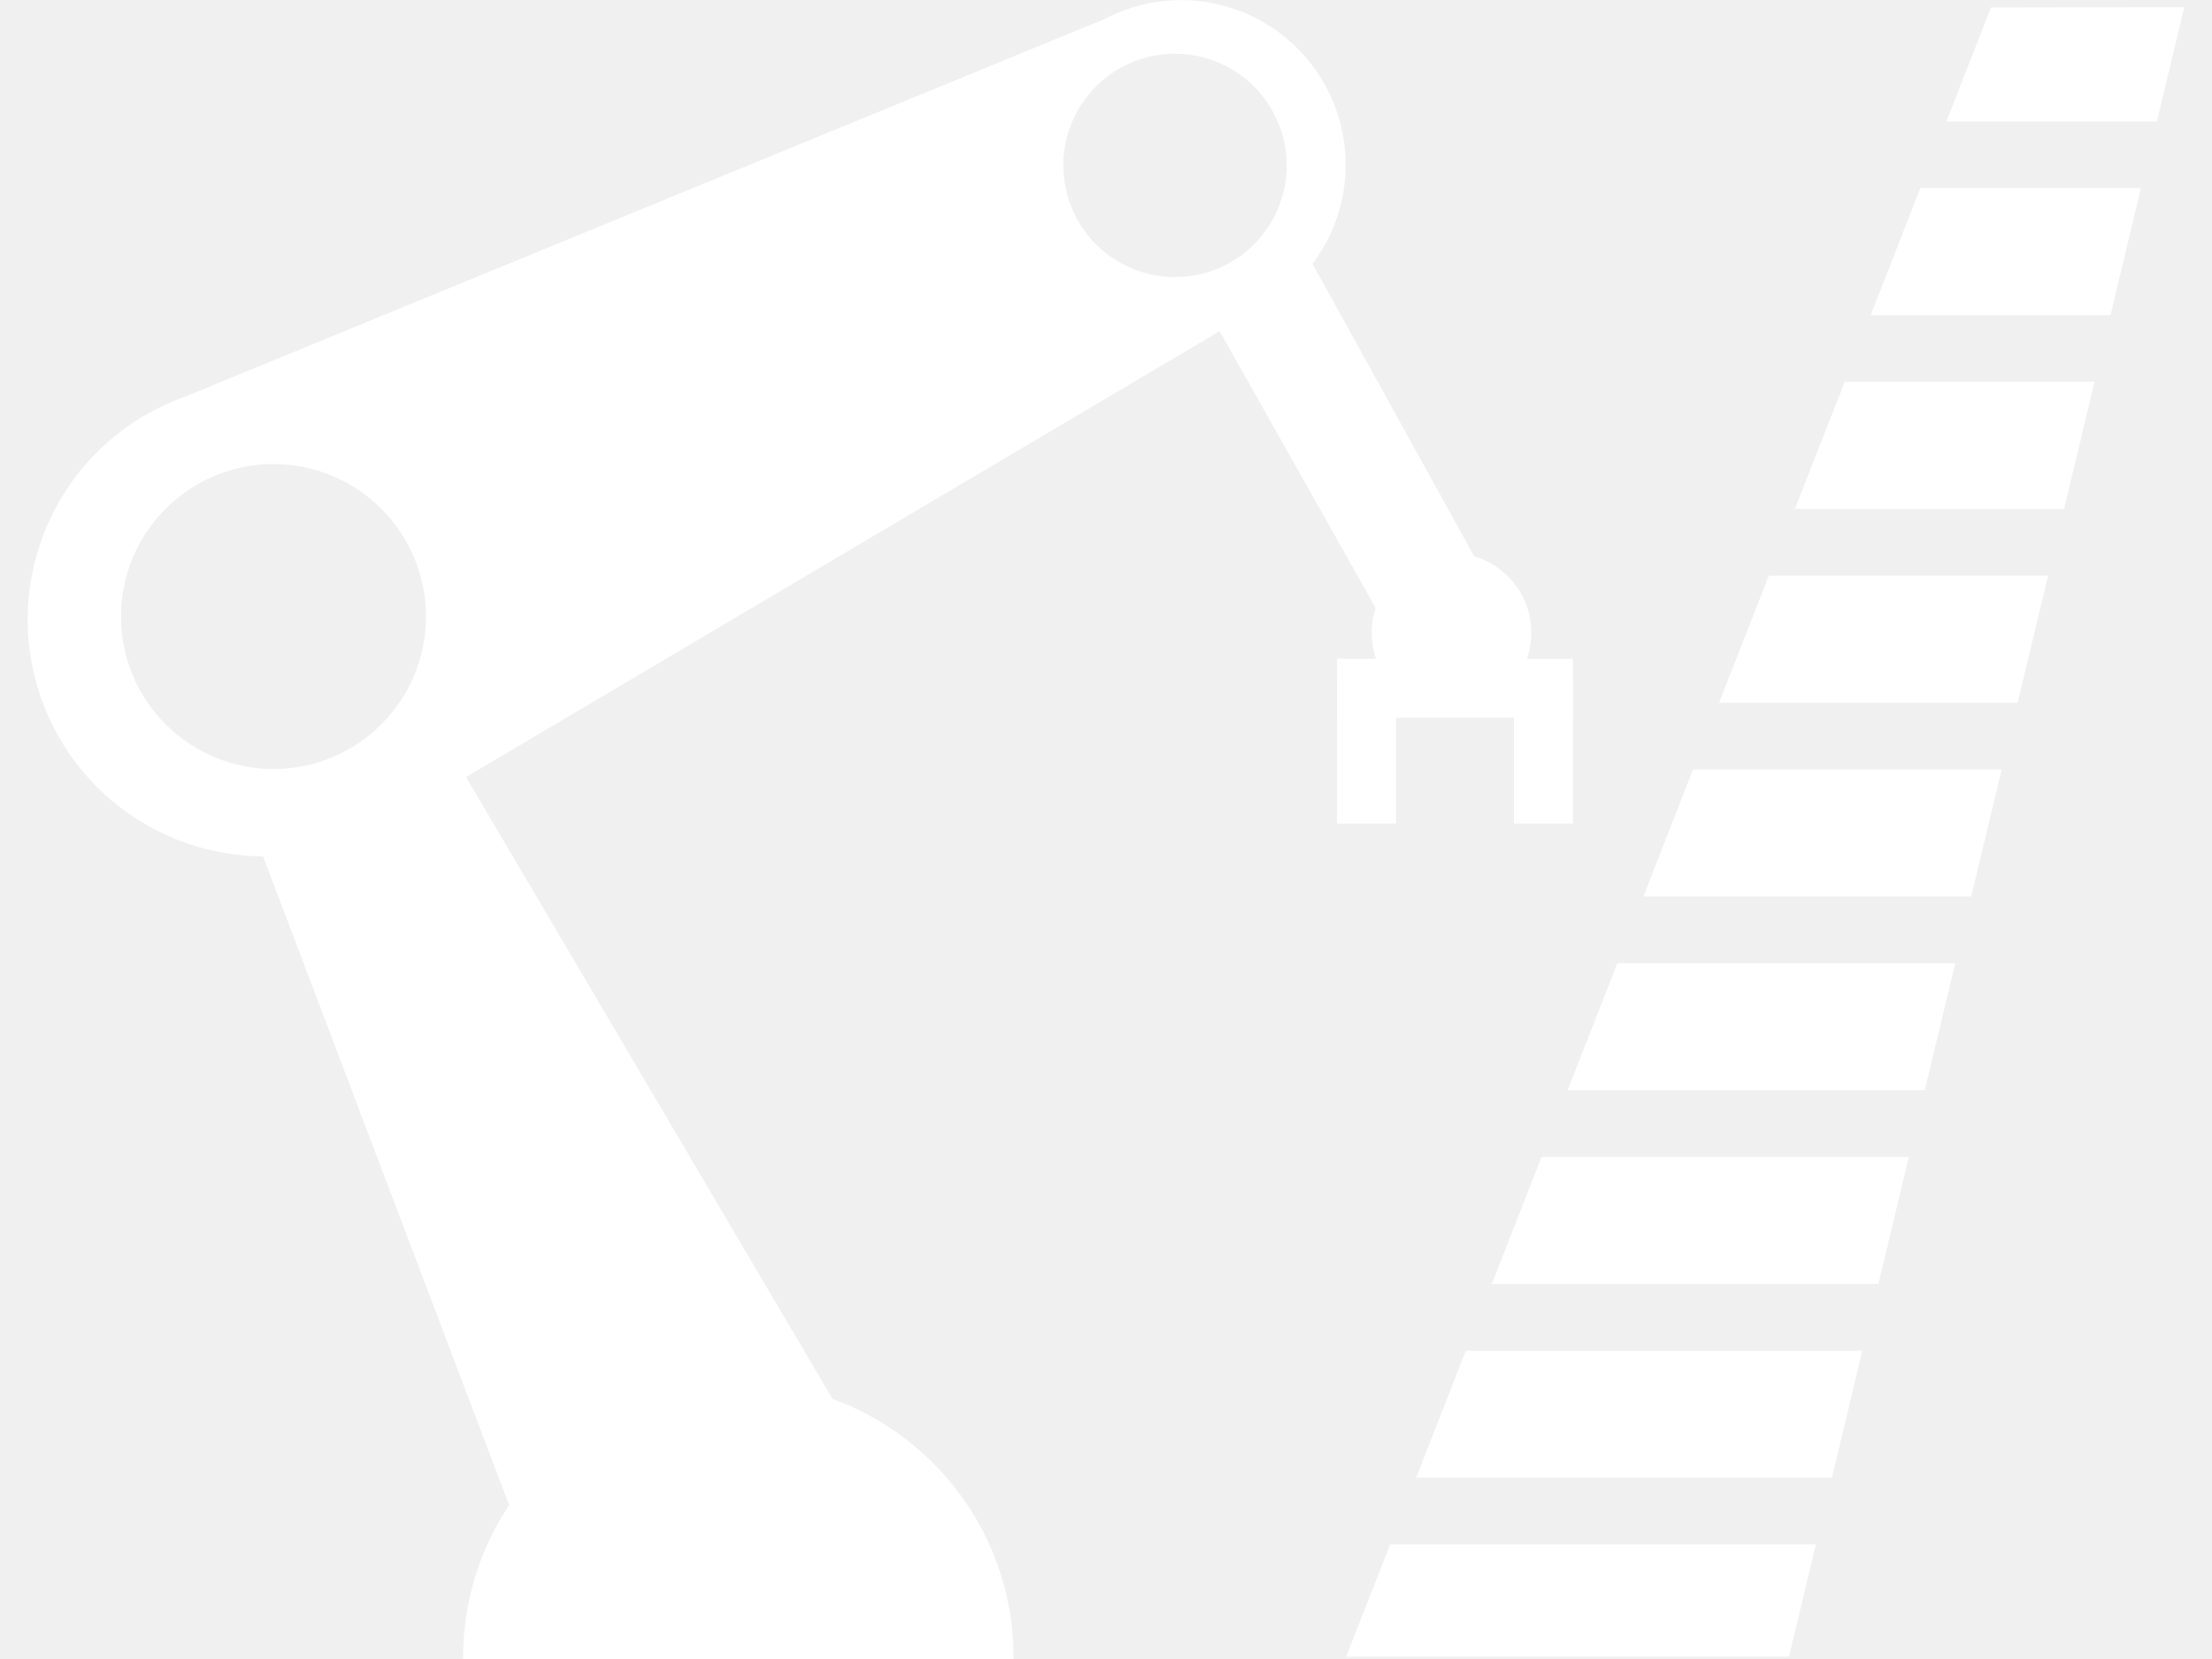
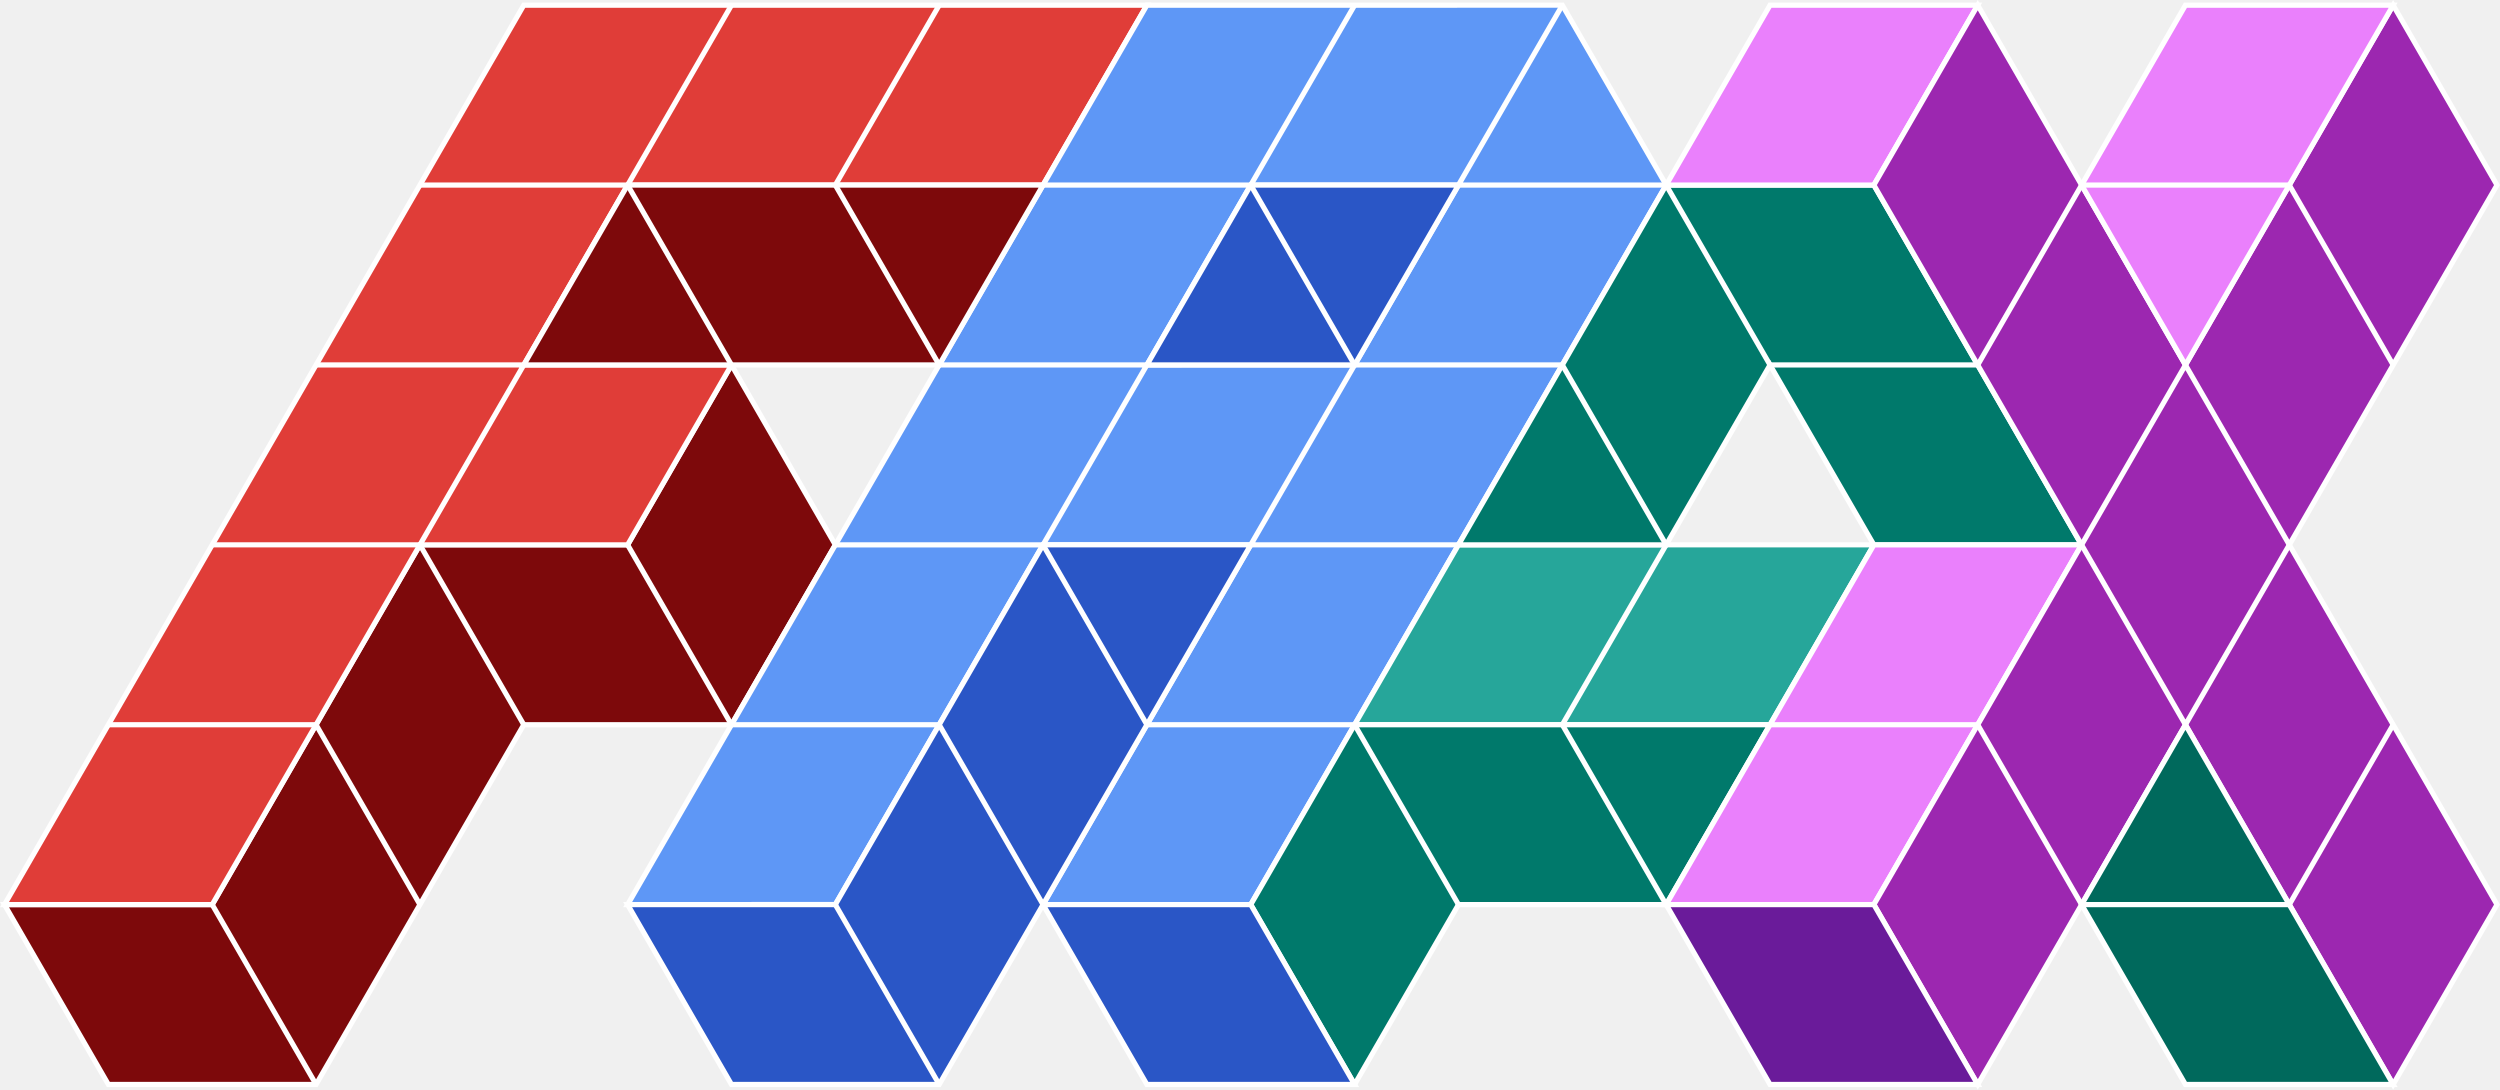
- <svg xmlns="http://www.w3.org/2000/svg" fill="#000000" width="32" height="24" viewBox="0 0 1.28 0.96" version="1.1" id="svg6">
-   <defs id="defs10">
-     <clipPath clipPathUnits="userSpaceOnUse" id="clipPath5532">
-       <rect style="fill:none;stroke:#000000;stroke-width:0.04;stroke-opacity:1" id="rect5534" width="11.03" height="9.285" x="11.212" y="-17.053" ry="0" />
-     </clipPath>
-     <clipPath clipPathUnits="userSpaceOnUse" id="clipPath8998">
-       <rect style="fill:none;stroke:#000000;stroke-width:0.011;stroke-opacity:1" id="rect9000" width="17.137" height="2.55" x="32.542" y="-4.533" />
-     </clipPath>
-     <clipPath clipPathUnits="userSpaceOnUse" id="clipPath8998-5">
-       <rect style="fill:none;stroke:#000000;stroke-width:0.011;stroke-opacity:1" id="rect9000-3" width="17.137" height="2.55" x="32.542" y="-4.533" />
-     </clipPath>
-     <clipPath clipPathUnits="userSpaceOnUse" id="clipPath8998-5-6">
-       <rect style="fill:none;stroke:#000000;stroke-width:0.011;stroke-opacity:1" id="rect9000-3-2" width="17.137" height="2.55" x="32.542" y="-4.533" />
-     </clipPath>
-     <clipPath clipPathUnits="userSpaceOnUse" id="clipPath8998-5-1">
-       <rect style="fill:none;stroke:#000000;stroke-width:0.011;stroke-opacity:1" id="rect9000-3-27" width="17.137" height="2.55" x="32.542" y="-4.533" />
-     </clipPath>
-     <clipPath clipPathUnits="userSpaceOnUse" id="clipPath8998-5-9">
-       <rect style="fill:none;stroke:#000000;stroke-width:0.011;stroke-opacity:1" id="rect9000-3-3" width="17.137" height="2.55" x="32.542" y="-4.533" />
-     </clipPath>
-     <clipPath clipPathUnits="userSpaceOnUse" id="clipPath8998-5-0">
-       <rect style="fill:none;stroke:#000000;stroke-width:0.011;stroke-opacity:1" id="rect9000-3-6" width="17.137" height="2.55" x="32.542" y="-4.533" />
-     </clipPath>
-     <clipPath clipPathUnits="userSpaceOnUse" id="clipPath8998-5-61">
-       <rect style="fill:none;stroke:#000000;stroke-width:0.011;stroke-opacity:1" id="rect9000-3-8" width="17.137" height="2.55" x="32.542" y="-4.533" />
-     </clipPath>
-   </defs>
-   <g id="g12317" transform="translate(0.00814438,0.0017755)">
-     <g id="g13083" transform="matrix(1.003661,0,0,1.003661,-0.00226292,-0.00194438)" style="fill:#ffffff;stroke:none">
-       <path id="path2879" style="fill:#ffffff;stroke:none;stroke-width:0.025" d="m 16.939,1.68 a 2.098,2.098 0 0 0 -0.949,0.236 2.098,2.098 0 0 0 -0.012,0.006 L 4.236,6.744 A 3.017,3.017 0 0 0 3.875,6.902 3.017,3.017 0 0 0 2.59,10.971 3.017,3.017 0 0 0 6.656,12.258 3.017,3.017 0 0 0 6.93,12.098 l 0.01,0.02 L 17.756,5.719 A 2.098,2.098 0 0 0 17.924,5.641 2.098,2.098 0 0 0 18.818,2.811 2.098,2.098 0 0 0 16.939,1.68 Z m -0.061,0.684 A 1.423,1.423 0 0 1 18.303,3.787 1.423,1.423 0 0 1 16.879,5.211 1.423,1.423 0 0 1 15.455,3.787 1.423,1.423 0 0 1 16.879,2.363 Z M 5.324,7.596 a 1.945,1.945 0 0 1 0.061,0 A 1.945,1.945 0 0 1 7.328,9.539 1.945,1.945 0 0 1 5.385,11.484 1.945,1.945 0 0 1 3.439,9.539 1.945,1.945 0 0 1 5.324,7.596 Z" transform="matrix(0.04521619,0,0,0.04521619,-0.09160342,-0.07571556)" />
-       <path style="fill:#ffffff;stroke:none;stroke-width:0.001px;stroke-linecap:butt;stroke-linejoin:miter;stroke-opacity:1" d="M 0.136,0.468 0.304,0.911 0.502,0.854 0.248,0.423 Z" id="path3476" />
-       <circle style="fill:#ffffff;stroke:none;stroke-width:0.04;stroke-opacity:1" id="path3580" cx="16.606" cy="-7.795" r="5.283" clip-path="url(#clipPath5532)" transform="matrix(0.03003804,0,0,0.03003804,-0.07897743,1.190003)" />
-       <path style="fill:#ffffff;stroke:none;stroke-width:0.001px;stroke-linecap:butt;stroke-linejoin:miter;stroke-opacity:1" d="m 0.686,0.171 0.115,0.204 0.068,-0.009 -0.126,-0.228 z" id="path3476-3" />
-       <circle style="fill:#ffffff;stroke:none;stroke-width:0.001;stroke-opacity:1" id="path7329" cx="0.831" cy="0.365" r="0.046" />
-       <rect style="fill:#ffffff;stroke:none;stroke-width:0.001;stroke-opacity:1" id="rect7433" width="0.136" height="0.034" x="0.765" y="0.38" />
-       <rect style="fill:#ffffff;stroke:none;stroke-width:0.001;stroke-opacity:1" id="rect7537" width="0.034" height="0.084" x="0.765" y="0.391" />
-       <rect style="fill:#ffffff;stroke:none;stroke-width:0.001;stroke-opacity:1" id="rect7537-6" width="0.034" height="0.084" x="0.867" y="0.391" />
-       <path id="path8084" clip-path="none" style="fill:#ffffff;stroke:none;stroke-width:0.024px;stroke-linecap:butt;stroke-linejoin:miter;stroke-opacity:1" d="m 29.748,1.77 -2.465,0.004 -0.568,1.453 h 2.684 z M 26.383,4.076 25.75,5.697 h 3.057 L 29.195,4.076 Z M 25.418,6.547 24.783,8.168 h 3.432 L 28.604,6.547 Z m -0.967,2.471 -0.635,1.621 h 3.807 l 0.389,-1.621 z m -0.967,2.471 -0.633,1.621 h 4.18 l 0.389,-1.621 z m -0.965,2.471 -0.633,1.619 h 4.553 l 0.389,-1.619 z m -0.967,2.471 -0.633,1.619 h 4.928 l 0.389,-1.619 z m -0.965,2.471 -0.633,1.619 h 5.301 l 0.387,-1.619 z m -0.965,2.469 -0.561,1.432 h 5.646 l 0.344,-1.432 z" transform="matrix(0.04521619,0,0,0.04521619,-0.09160342,-0.07571556)" />
+ <svg xmlns="http://www.w3.org/2000/svg" width="84.553mm" height="36.854mm" viewBox="0 0 84.553 36.854" version="1.1" id="svg8">
+   <defs id="defs2" />
+   <g id="layer1" transform="translate(-26.4193,-3.68092)">
+     <g id="g9013-9" transform="matrix(0.212575,-0.1227302,0.1227302,0.212575,-15.91441,42.55292)">
+       <path style="fill:#7d090b;fill-opacity:1;stroke:#ffffff;stroke-width:0.715;stroke-linecap:butt;stroke-linejoin:miter;stroke-miterlimit:4;stroke-dasharray:none;stroke-opacity:1" d="M 166.758,57.339 V 85.958 L 191.543,100.268 216.328,85.958 241.114,71.649 265.899,85.958 290.684,71.649 V 43.029 L 265.899,57.339 241.114,43.029 216.328,57.339 191.543,71.649 Z" id="path9281-6" />
+       <g transform="translate(0,-62.36218)" id="layer2-0" />
+       <path style="fill:#e03d38;fill-opacity:1;stroke:#ffffff;stroke-width:0.715;stroke-linecap:butt;stroke-linejoin:miter;stroke-miterlimit:4;stroke-dasharray:none;stroke-opacity:1" d="M 290.684,-14.21 166.758,57.339 191.543,71.649 241.114,43.029 265.899,57.339 290.684,43.029 265.899,28.719 l 24.785,-14.31 49.571,28.62 24.785,-14.31 z" id="path9204-5" />
+       <path style="fill:#5e97f6;fill-opacity:1;stroke:#ffffff;stroke-width:0.715;stroke-linecap:butt;stroke-linejoin:miter;stroke-miterlimit:4;stroke-dasharray:none;stroke-opacity:1" d="m 365.039,28.718 -123.922,71.552 24.787,14.301 49.56,-28.618 24.787,14.316 -49.575,28.618 24.787,14.316 99.149,-57.25 V 57.336 Z m 0,28.618 24.787,14.316 -24.787,14.301 -24.787,-14.301 z" id="path9206-0" />
+       <path style="fill:none;stroke:#ffffff;stroke-width:0.715;stroke-linecap:butt;stroke-linejoin:miter;stroke-miterlimit:4;stroke-dasharray:none;stroke-opacity:1" d="M 191.543,43.029 216.328,57.339 V 85.958" id="path9218-1" />
+       <path style="fill:none;stroke:#ffffff;stroke-width:0.715;stroke-linecap:butt;stroke-linejoin:miter;stroke-miterlimit:4;stroke-dasharray:none;stroke-opacity:1" d="m 216.328,28.719 24.785,14.31 v 28.62" id="path9220-6" />
+       <path style="fill:none;stroke:#ffffff;stroke-width:0.715;stroke-linecap:butt;stroke-linejoin:miter;stroke-miterlimit:4;stroke-dasharray:none;stroke-opacity:1" d="M 241.114,14.41 265.899,28.719 241.114,43.029" id="path9222-0" />
+       <path style="fill:none;stroke:#ffffff;stroke-width:0.715;stroke-linecap:butt;stroke-linejoin:miter;stroke-miterlimit:4;stroke-dasharray:none;stroke-opacity:1" d="M 265.899,57.339 V 85.958" id="path9224-2" />
+       <path style="fill:none;stroke:#ffffff;stroke-width:0.715;stroke-linecap:butt;stroke-linejoin:miter;stroke-miterlimit:4;stroke-dasharray:none;stroke-opacity:1" d="M 265.899,0.1 290.684,14.41 315.469,0.1" id="path9226-1" />
+       <path style="fill:none;stroke:#ffffff;stroke-width:0.715;stroke-linecap:butt;stroke-linejoin:miter;stroke-miterlimit:4;stroke-dasharray:none;stroke-opacity:1" d="m 315.469,57.339 24.785,14.31 -24.785,14.31" id="path9246-1" />
+       <path style="fill:none;stroke:#ffffff;stroke-width:0.715;stroke-linecap:butt;stroke-linejoin:miter;stroke-miterlimit:4;stroke-dasharray:none;stroke-opacity:1" d="M 340.255,43.029 365.04,57.339 389.825,43.029" id="path9248-2" />
+       <path style="fill:none;stroke:#ffffff;stroke-width:0.715;stroke-linecap:butt;stroke-linejoin:miter;stroke-miterlimit:4;stroke-dasharray:none;stroke-opacity:1" d="m 414.61,57.339 -24.785,14.31 24.785,14.31" id="path9250-7" />
+       <path style="fill:#26a69a;fill-opacity:1;stroke:#ffffff;stroke-width:0.715;stroke-linecap:butt;stroke-linejoin:miter;stroke-miterlimit:4;stroke-dasharray:none;stroke-opacity:1" d="m 365.04,114.578 49.571,28.62 -24.785,14.31 -49.57,-28.62 z" id="path9275-8" />
+       <path style="fill:#00796b;fill-opacity:1;stroke:#ffffff;stroke-width:0.715;stroke-linecap:butt;stroke-linejoin:miter;stroke-miterlimit:4;stroke-dasharray:none;stroke-opacity:1" d="m 315.469,171.817 24.785,-14.31 24.785,14.31 24.785,-14.31 -49.57,-28.62 -24.785,14.31 v 28.619" id="path9277-4" />
+       <path style="fill:#00796b;fill-opacity:1;stroke:#ffffff;stroke-width:0.715;stroke-linecap:butt;stroke-linejoin:miter;stroke-miterlimit:4;stroke-dasharray:none;stroke-opacity:1" d="m 389.825,128.888 24.785,-14.31 v 28.62 l 24.785,14.31 v -57.239 L 414.61,85.958 365.04,114.578 Z" id="path9279-7" />
+       <path style="fill:#7d090b;fill-opacity:1;stroke:#ffffff;stroke-width:0.715;stroke-linecap:butt;stroke-linejoin:miter;stroke-miterlimit:4;stroke-dasharray:none;stroke-opacity:1" d="M 265.899,28.719 315.469,57.339 340.255,43.029 290.684,14.41 265.899,28.719" id="path9283-1" />
+       <path style="fill:none;stroke:#ffffff;stroke-width:0.715;stroke-linecap:butt;stroke-linejoin:miter;stroke-miterlimit:4;stroke-dasharray:none;stroke-opacity:1" d="M 290.684,43.029 V 14.41" id="path9285-6" />
+       <path style="fill:none;stroke:#ffffff;stroke-width:0.715;stroke-linecap:butt;stroke-linejoin:miter;stroke-miterlimit:4;stroke-dasharray:none;stroke-opacity:1" d="M 315.469,57.339 V 28.719 l 24.785,-14.31" id="path9287-4" />
+       <path style="fill:none;stroke:#ffffff;stroke-width:0.715;stroke-linecap:butt;stroke-linejoin:miter;stroke-miterlimit:4;stroke-dasharray:none;stroke-opacity:1" d="M 191.543,100.268 V 71.649" id="path9289-0" />
+       <path style="fill:#2a56c6;fill-opacity:1;stroke:#ffffff;stroke-width:0.715;stroke-linecap:butt;stroke-linejoin:miter;stroke-miterlimit:4;stroke-dasharray:none;stroke-opacity:1" d="m 365.04,57.339 -24.785,14.31 24.785,14.31 24.785,-14.31 z" id="path9293-0" />
+       <path style="fill:none;stroke:#ffffff;stroke-width:0.715;stroke-linecap:butt;stroke-linejoin:miter;stroke-miterlimit:4;stroke-dasharray:none;stroke-opacity:1" d="M 365.04,57.339 V 85.958" id="path9295-3" />
+       <path style="fill:#2a56c6;fill-opacity:1;stroke:#ffffff;stroke-width:0.715;stroke-linecap:butt;stroke-linejoin:miter;stroke-miterlimit:4;stroke-dasharray:none;stroke-opacity:1" d="m 241.114,100.268 v 28.619 L 265.899,143.198 340.255,100.268 315.469,85.958 265.899,114.578 Z" id="path9297-1" />
+       <path style="fill:none;stroke:#ffffff;stroke-width:0.715;stroke-linecap:butt;stroke-linejoin:miter;stroke-miterlimit:4;stroke-dasharray:none;stroke-opacity:1" d="m 265.899,114.578 v 28.62" id="path9299-4" />
+       <path style="fill:none;stroke:#ffffff;stroke-width:0.715;stroke-linecap:butt;stroke-linejoin:miter;stroke-miterlimit:4;stroke-dasharray:none;stroke-opacity:1" d="M 290.684,128.888 V 100.268 L 265.899,85.958" id="path9301-8" />
+       <path style="fill:none;stroke:#ffffff;stroke-width:0.715;stroke-linecap:butt;stroke-linejoin:miter;stroke-miterlimit:4;stroke-dasharray:none;stroke-opacity:1" d="m 290.684,71.649 24.785,14.31 v 28.62" id="path9303-1" />
+       <path style="fill:#ea80fc;fill-opacity:1;stroke:#ffffff;stroke-width:0.715;stroke-linecap:butt;stroke-linejoin:miter;stroke-miterlimit:4;stroke-dasharray:none;stroke-opacity:1" d="m 414.61,143.198 -49.571,28.619 24.785,14.31 49.57,-28.62 z" id="path9305-1" />
+       <path style="fill:#ea80fc;fill-opacity:1;stroke:#ffffff;stroke-width:0.715;stroke-linecap:butt;stroke-linejoin:miter;stroke-miterlimit:4;stroke-dasharray:none;stroke-opacity:1" d="M 414.61,85.958 439.396,71.649 464.181,85.958 439.396,100.268 414.61,85.958" id="path9307-1" />
+       <path style="fill:#9c27b0;fill-opacity:1;stroke:#ffffff;stroke-width:0.715;stroke-linecap:butt;stroke-linejoin:miter;stroke-miterlimit:4;stroke-dasharray:none;stroke-opacity:1" d="m 439.396,100.268 v 57.239 l -49.57,28.62 v 28.62 l 49.57,-28.62 v 57.239 l 24.785,-14.31 v -57.239 l 49.57,-28.619 v -28.62 l -49.57,28.62 V 85.958 Z" id="path9309-4" />
+       <path style="fill:#ea80fc;fill-opacity:1;stroke:#ffffff;stroke-width:0.715;stroke-linecap:butt;stroke-linejoin:miter;stroke-miterlimit:4;stroke-dasharray:none;stroke-opacity:1" d="m 488.966,100.268 -24.785,14.31 v 28.62 l 49.57,-28.62 z" id="path9311-1" />
+       <path style="fill:#2a56c6;fill-opacity:1;stroke:#ffffff;stroke-width:0.715;stroke-linecap:butt;stroke-linejoin:miter;stroke-miterlimit:4;stroke-dasharray:none;stroke-opacity:1" d="m 290.684,128.888 v 28.62 l 24.785,14.31 v -28.619 l -24.785,-14.31" id="path9313-8" />
+       <path style="fill:#6a1b9a;fill-opacity:1;stroke:#ffffff;stroke-width:0.715;stroke-linecap:butt;stroke-linejoin:miter;stroke-miterlimit:4;stroke-dasharray:none;stroke-opacity:1" d="m 365.04,171.817 v 28.62 l 24.785,14.31 v -28.62 z" id="path9315-9" />
+       <path style="fill:#00695c;fill-opacity:1;stroke:#ffffff;stroke-width:0.715;stroke-linecap:butt;stroke-linejoin:miter;stroke-miterlimit:4;stroke-dasharray:none;stroke-opacity:1" d="m 414.61,200.437 v 28.62 l 24.785,14.31 v -57.239 z" id="path9319-8" />
+       <path style="fill:none;stroke:#ffffff;stroke-width:0.715;stroke-linecap:butt;stroke-linejoin:miter;stroke-miterlimit:4;stroke-dasharray:none;stroke-opacity:1" d="m 414.61,85.958 v 28.62 l 24.785,14.31" id="path9321-5" />
+       <path style="fill:none;stroke:#ffffff;stroke-width:0.715;stroke-linecap:butt;stroke-linejoin:miter;stroke-miterlimit:4;stroke-dasharray:none;stroke-opacity:1" d="m 389.825,128.888 -24.785,14.31 v 28.619" id="path9323-6" />
+       <path style="fill:none;stroke:#ffffff;stroke-width:0.715;stroke-linecap:butt;stroke-linejoin:miter;stroke-miterlimit:4;stroke-dasharray:none;stroke-opacity:1" d="M 340.255,157.507 V 128.888" id="path9325-3" />
+       <path style="fill:none;stroke:#ffffff;stroke-width:0.715;stroke-linecap:butt;stroke-linejoin:miter;stroke-miterlimit:4;stroke-dasharray:none;stroke-opacity:1" d="m 315.469,114.578 24.785,14.31" id="path9327-2" />
+       <path style="fill:none;stroke:#ffffff;stroke-width:0.715;stroke-linecap:butt;stroke-linejoin:miter;stroke-miterlimit:4;stroke-dasharray:none;stroke-opacity:1" d="m 389.825,100.268 -24.785,-14.31 -24.785,14.31 24.785,14.31" id="path9329-5" />
+       <path style="fill:none;stroke:#ffffff;stroke-width:0.715;stroke-linecap:butt;stroke-linejoin:miter;stroke-miterlimit:4;stroke-dasharray:none;stroke-opacity:1" d="M 389.825,128.888 V 100.268" id="path9331-9" />
+       <path style="fill:none;stroke:#ffffff;stroke-width:0.715;stroke-linecap:butt;stroke-linejoin:miter;stroke-miterlimit:4;stroke-dasharray:none;stroke-opacity:1" d="m 389.825,157.507 24.785,14.31 v 28.62 l 24.785,14.31 24.785,-14.31" id="path9333-7" />
+       <path style="fill:none;stroke:#ffffff;stroke-width:0.715;stroke-linecap:butt;stroke-linejoin:miter;stroke-miterlimit:4;stroke-dasharray:none;stroke-opacity:1" d="m 464.181,143.198 -24.785,14.31 v 28.62 l 24.785,-14.31 z" id="path9335-6" />
+       <path style="fill:none;stroke:#ffffff;stroke-width:0.715;stroke-linecap:butt;stroke-linejoin:miter;stroke-miterlimit:4;stroke-dasharray:none;stroke-opacity:1" d="m 439.396,128.888 24.785,-14.31 24.785,14.31 v 28.62" id="path9337-0" />
    </g>
  </g>
</svg>
